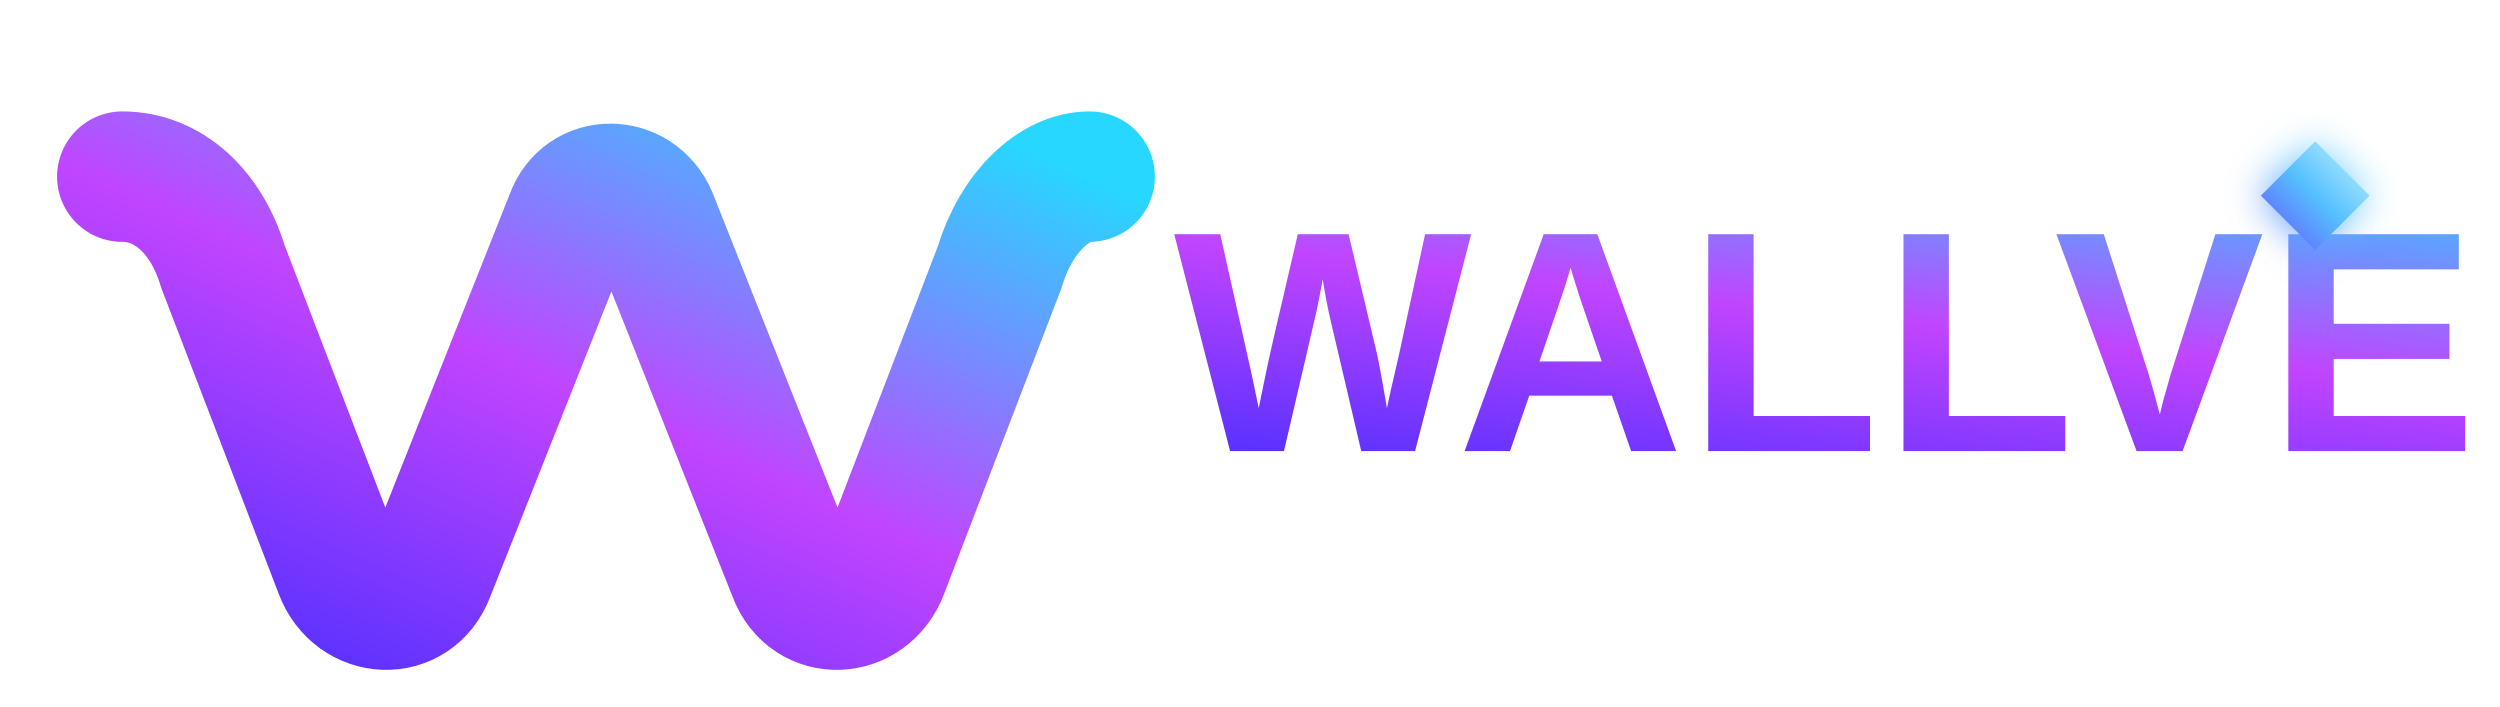
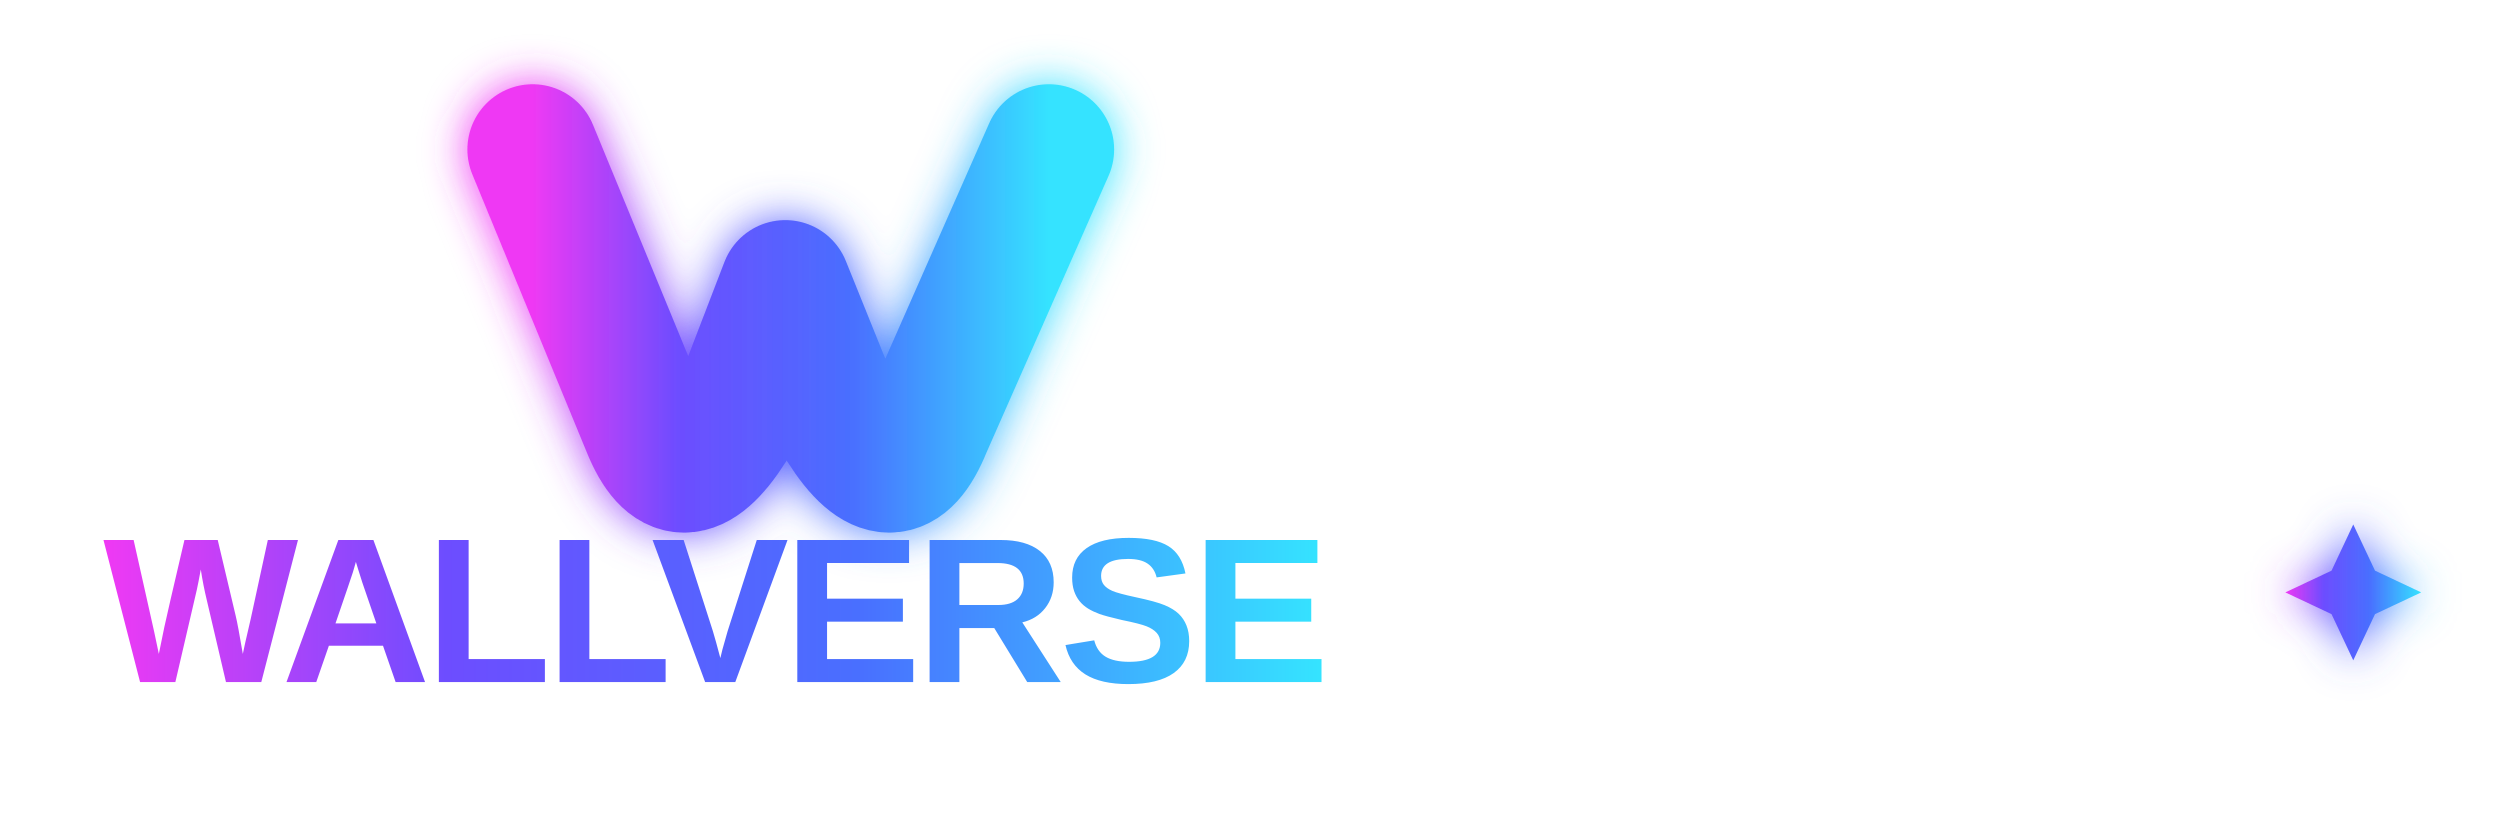
- <svg xmlns="http://www.w3.org/2000/svg" viewBox="0 0 920 260" role="img" aria-labelledby="title desc">
+ <svg xmlns="http://www.w3.org/2000/svg" viewBox="0 0 920 300" role="img" aria-labelledby="title desc">
  <defs>
-     <linearGradient id="wv" x1="0" y1="1" x2="1" y2="0">
-       <stop offset="0" stop-color="#5530ff" />
-       <stop offset=".48" stop-color="#c144ff" />
-       <stop offset="1" stop-color="#27d7ff" />
+     <linearGradient id="wv" x1="0" y1="0" x2="1" y2="0">
+       <stop offset="0" stop-color="#ef39f4" />
+       <stop offset=".28" stop-color="#6d4dff" />
+       <stop offset=".62" stop-color="#496fff" />
+       <stop offset="1" stop-color="#35e3ff" />
    </linearGradient>
-     <linearGradient id="diamond" x1="0" y1="1" x2="1" y2="0">
-       <stop offset="0" stop-color="#684cff" />
-       <stop offset=".5" stop-color="#55bfff" />
-       <stop offset="1" stop-color="#c9f7ff" />
-     </linearGradient>
-     <filter id="glow" x="-50%" y="-50%" width="200%" height="200%">
-       <feGaussianBlur stdDeviation="7" result="blur" />
+     <filter id="glow" x="-30%" y="-40%" width="160%" height="180%">
+       <feGaussianBlur stdDeviation="8" result="b" />
      <feMerge>
-         <feMergeNode in="blur" />
+         <feMergeNode in="b" />
        <feMergeNode in="SourceGraphic" />
      </feMerge>
    </filter>
  </defs>
-   <path d="M45 65 C62 65 76 78 82 98 L125 210 C131 226 152 227 158 211 L210 80 C215 66 234 66 240 80 L292 211 C298 227 319 226 325 210 L368 98 C374 78 388 65 401 65" fill="none" stroke="url(#wv)" stroke-width="48" stroke-linecap="round" stroke-linejoin="round" />
-   <text x="432" y="166" fill="url(#wv)" font-family="Arial, Helvetica, sans-serif" font-weight="800" font-size="116" letter-spacing="1">WALLVERSE</text>
-   <g transform="translate(852 72)" filter="url(#glow)">
-     <path d="M0 -20 L20 0 L0 20 L-20 0 Z" fill="url(#diamond)" />
+   <path d="M196 55 L238 157 Q250 187 269 157 L289 105 L310 157 Q329 187 341 157 L386 55" fill="none" stroke="url(#wv)" stroke-width="48" stroke-linecap="round" stroke-linejoin="round" filter="url(#glow)" />
+   <text x="38" y="251" fill="url(#wv)" font-family="Arial, Helvetica, sans-serif" font-size="76" font-weight="900" letter-spacing="-2">WALLVERSE</text>
+   <g transform="translate(866 218)" filter="url(#glow)">
+     <path d="M0 -25 L8 -8 L25 0 L8 8 L0 25 L-8 8 L-25 0 L-8 -8 Z" fill="url(#wv)" />
  </g>
</svg>
